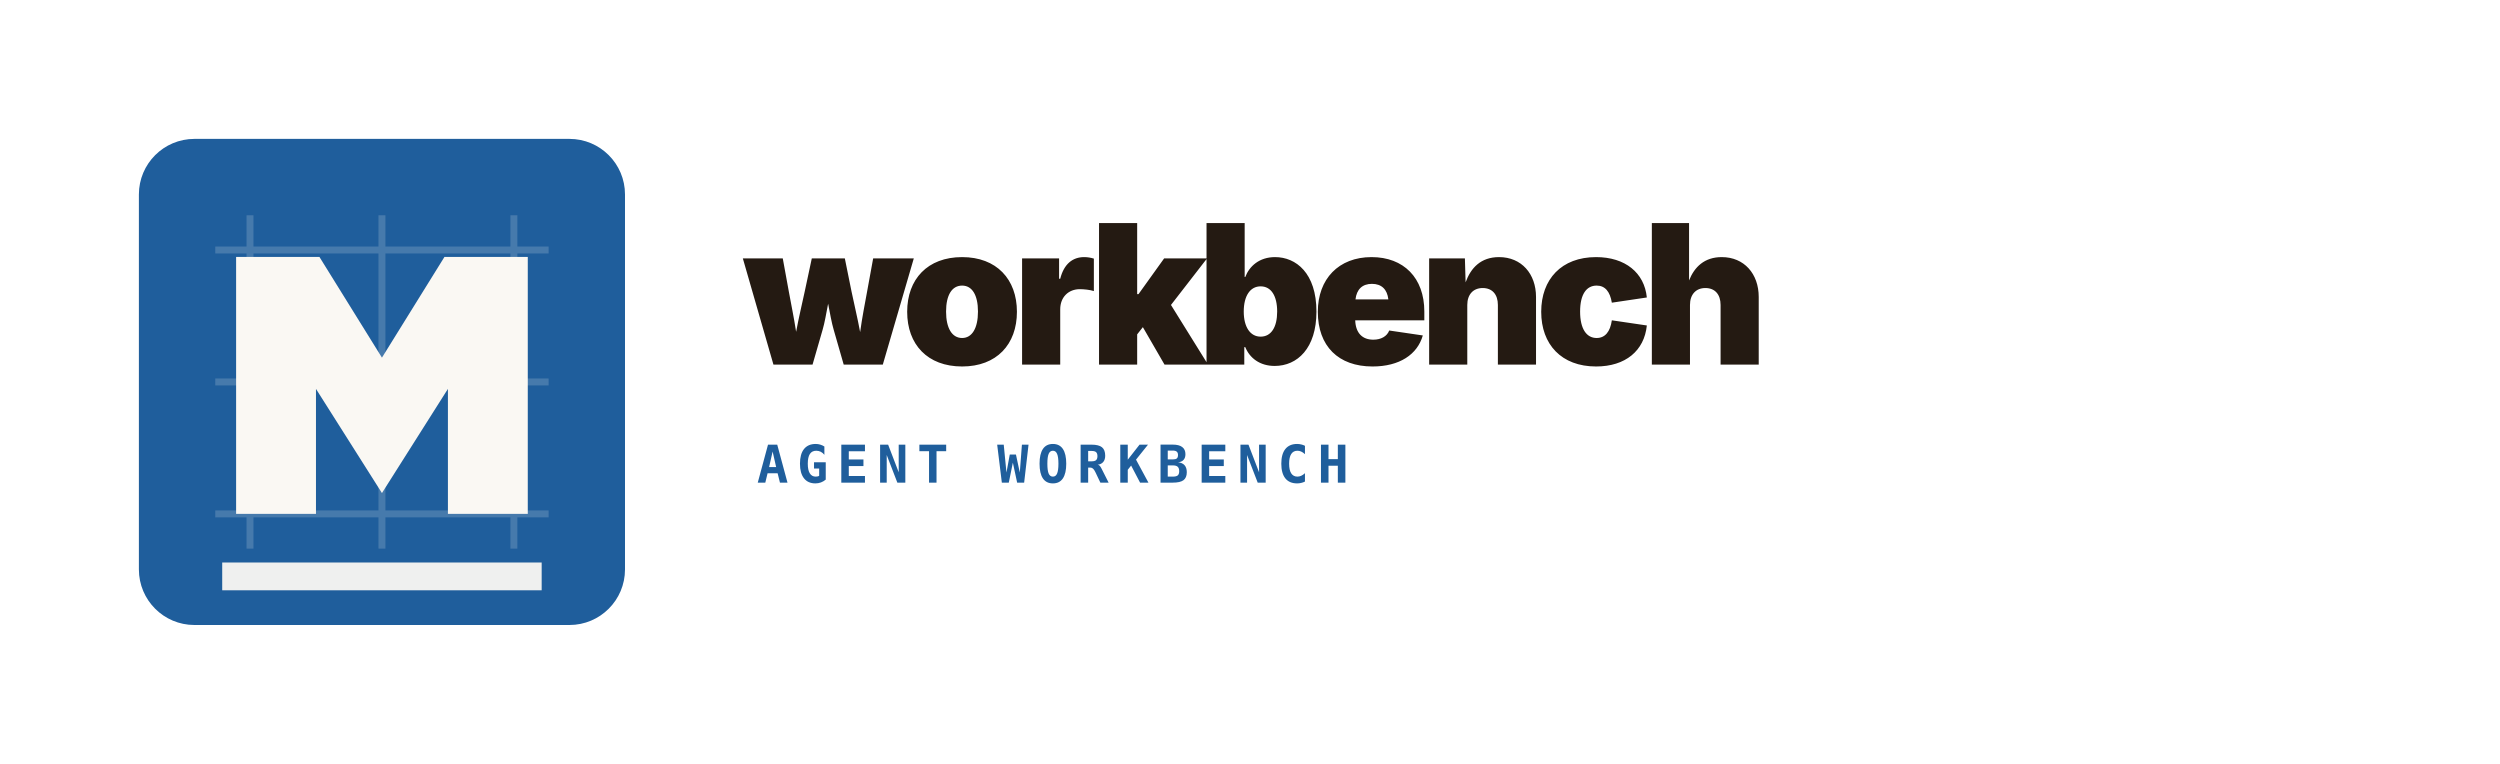
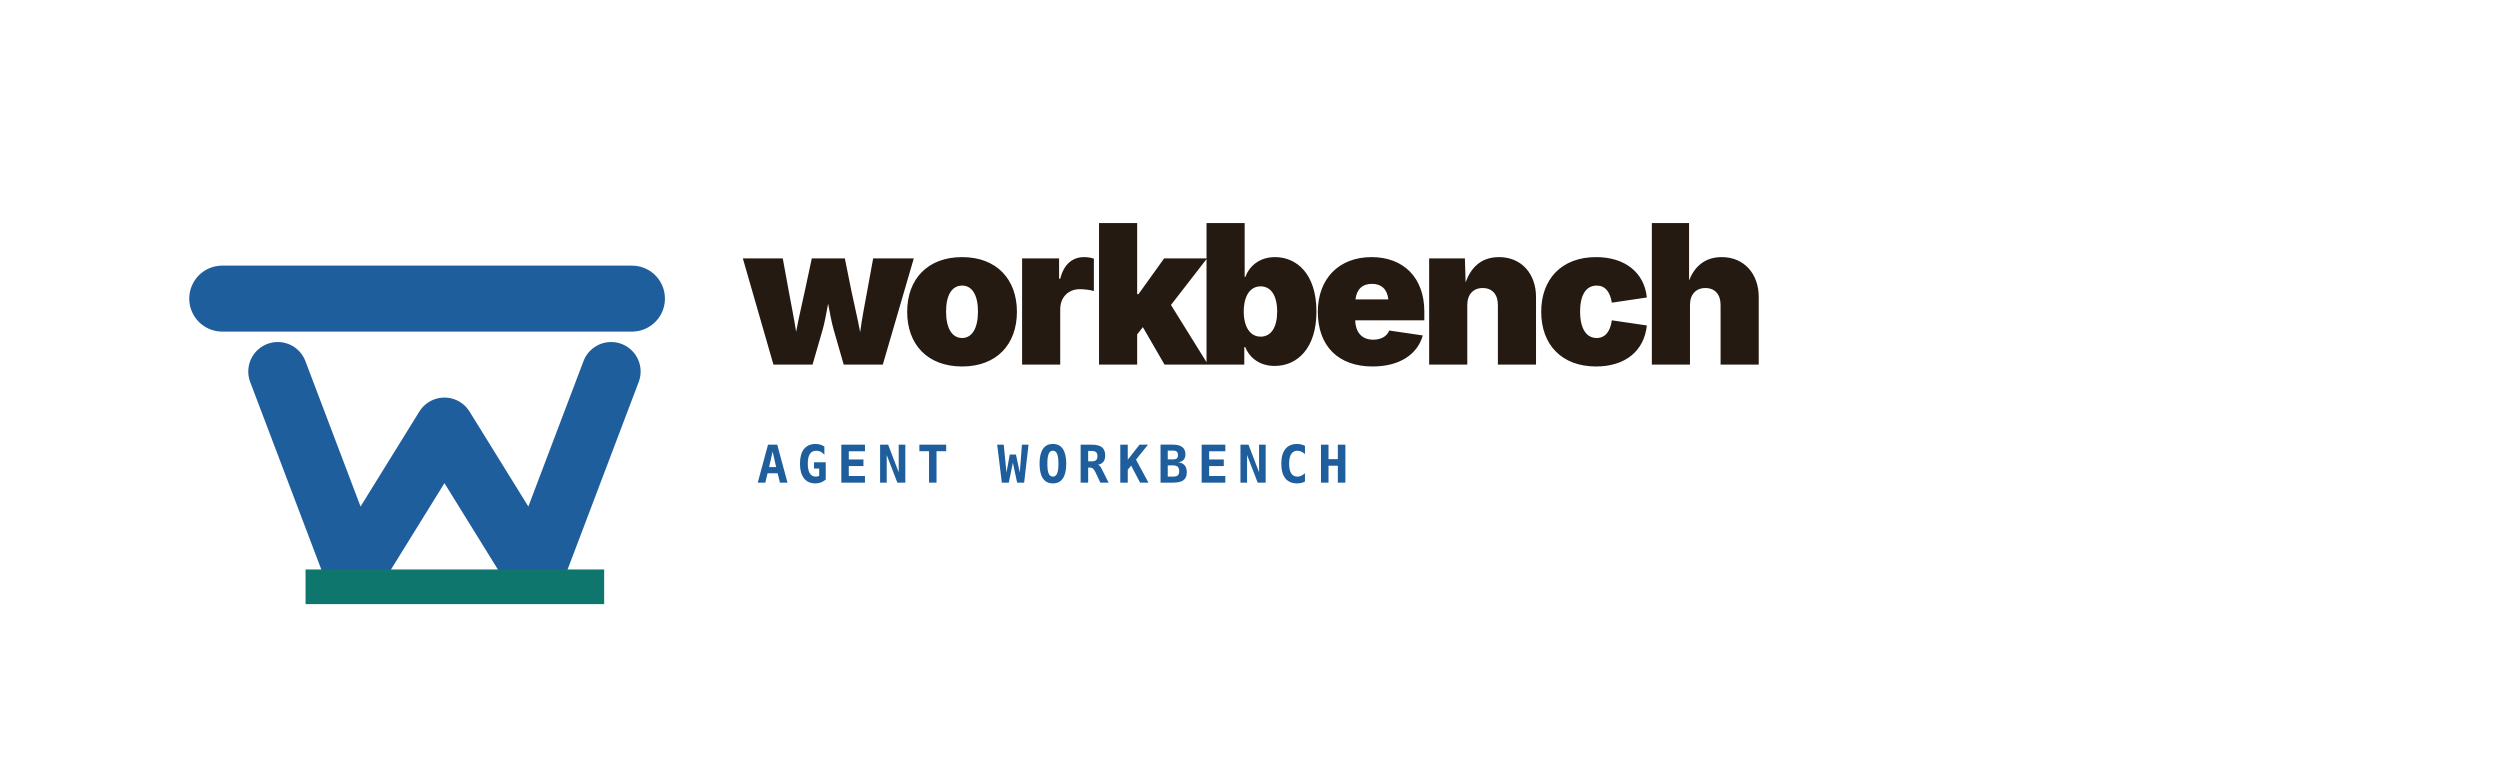
<svg xmlns="http://www.w3.org/2000/svg" viewBox="0 0 720 220" role="img" aria-labelledby="title desc">
  <rect width="720" height="220" fill="none" />
-   <g transform="translate(40 40)">
-     <rect width="140" height="140" rx="16" fill="#1F5E9C" />
-     <path d="M22 32h96M22 70h96M22 108h96M32 22v96M70 22v96M108 22v96" stroke="#FAF8F3" stroke-width="2" opacity=".18" />
-     <path d="M28 108V34h24l18 29 18-29h24v74H89V72L70 102 51 72v36H28Z" fill="#FAF8F3" />
-     <path d="M28 126h84" stroke="#FAF8F3" stroke-width="8" stroke-linecap="square" opacity=".95" />
+   <g transform="translate(38 38)" fill="none" stroke-linecap="round" stroke-linejoin="round">
+     <path d="M26 48h118" stroke="#1F5E9C" stroke-width="19" />
+     <path d="M42 69l22 58 26-42 26 42 22-58" stroke="#1F5E9C" stroke-width="17" />
+     <path d="M55 131h76" stroke="#0F766E" stroke-width="10" stroke-linecap="square" />
  </g>
  <g font-family="Inter, -apple-system, BlinkMacSystemFont, 'Segoe UI', sans-serif">
    <text x="214" y="105" fill="#241A12" font-size="56" font-weight="850" letter-spacing="-3">workbench</text>
    <text x="218" y="139" fill="#1F5E9C" font-family="Hack, JetBrains Mono, 'SF Mono', ui-monospace, monospace" font-size="15" font-weight="700" letter-spacing="2.5">AGENT WORKBENCH</text>
  </g>
</svg>
